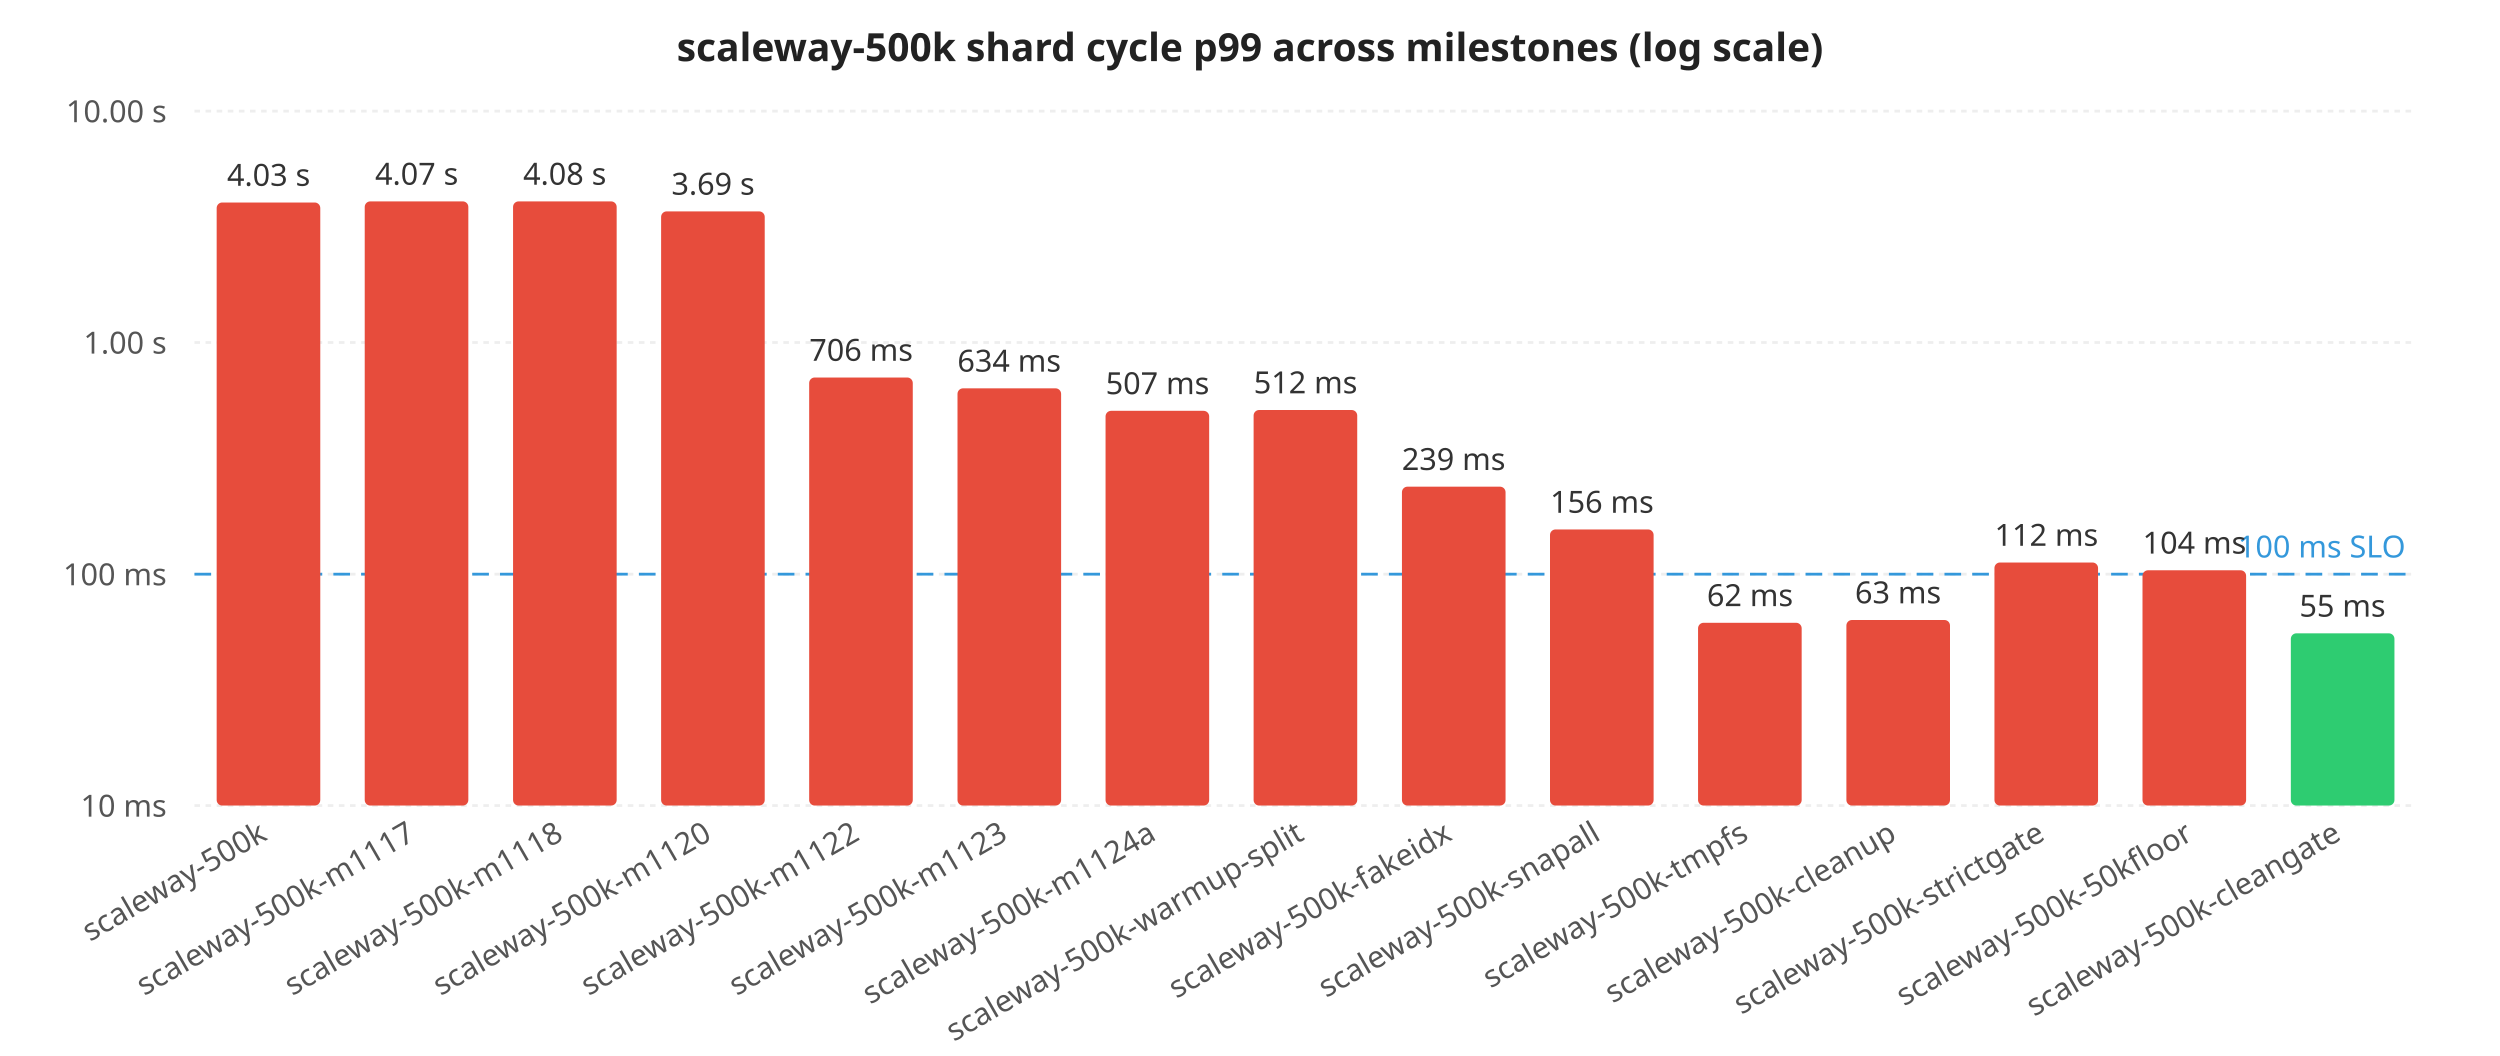
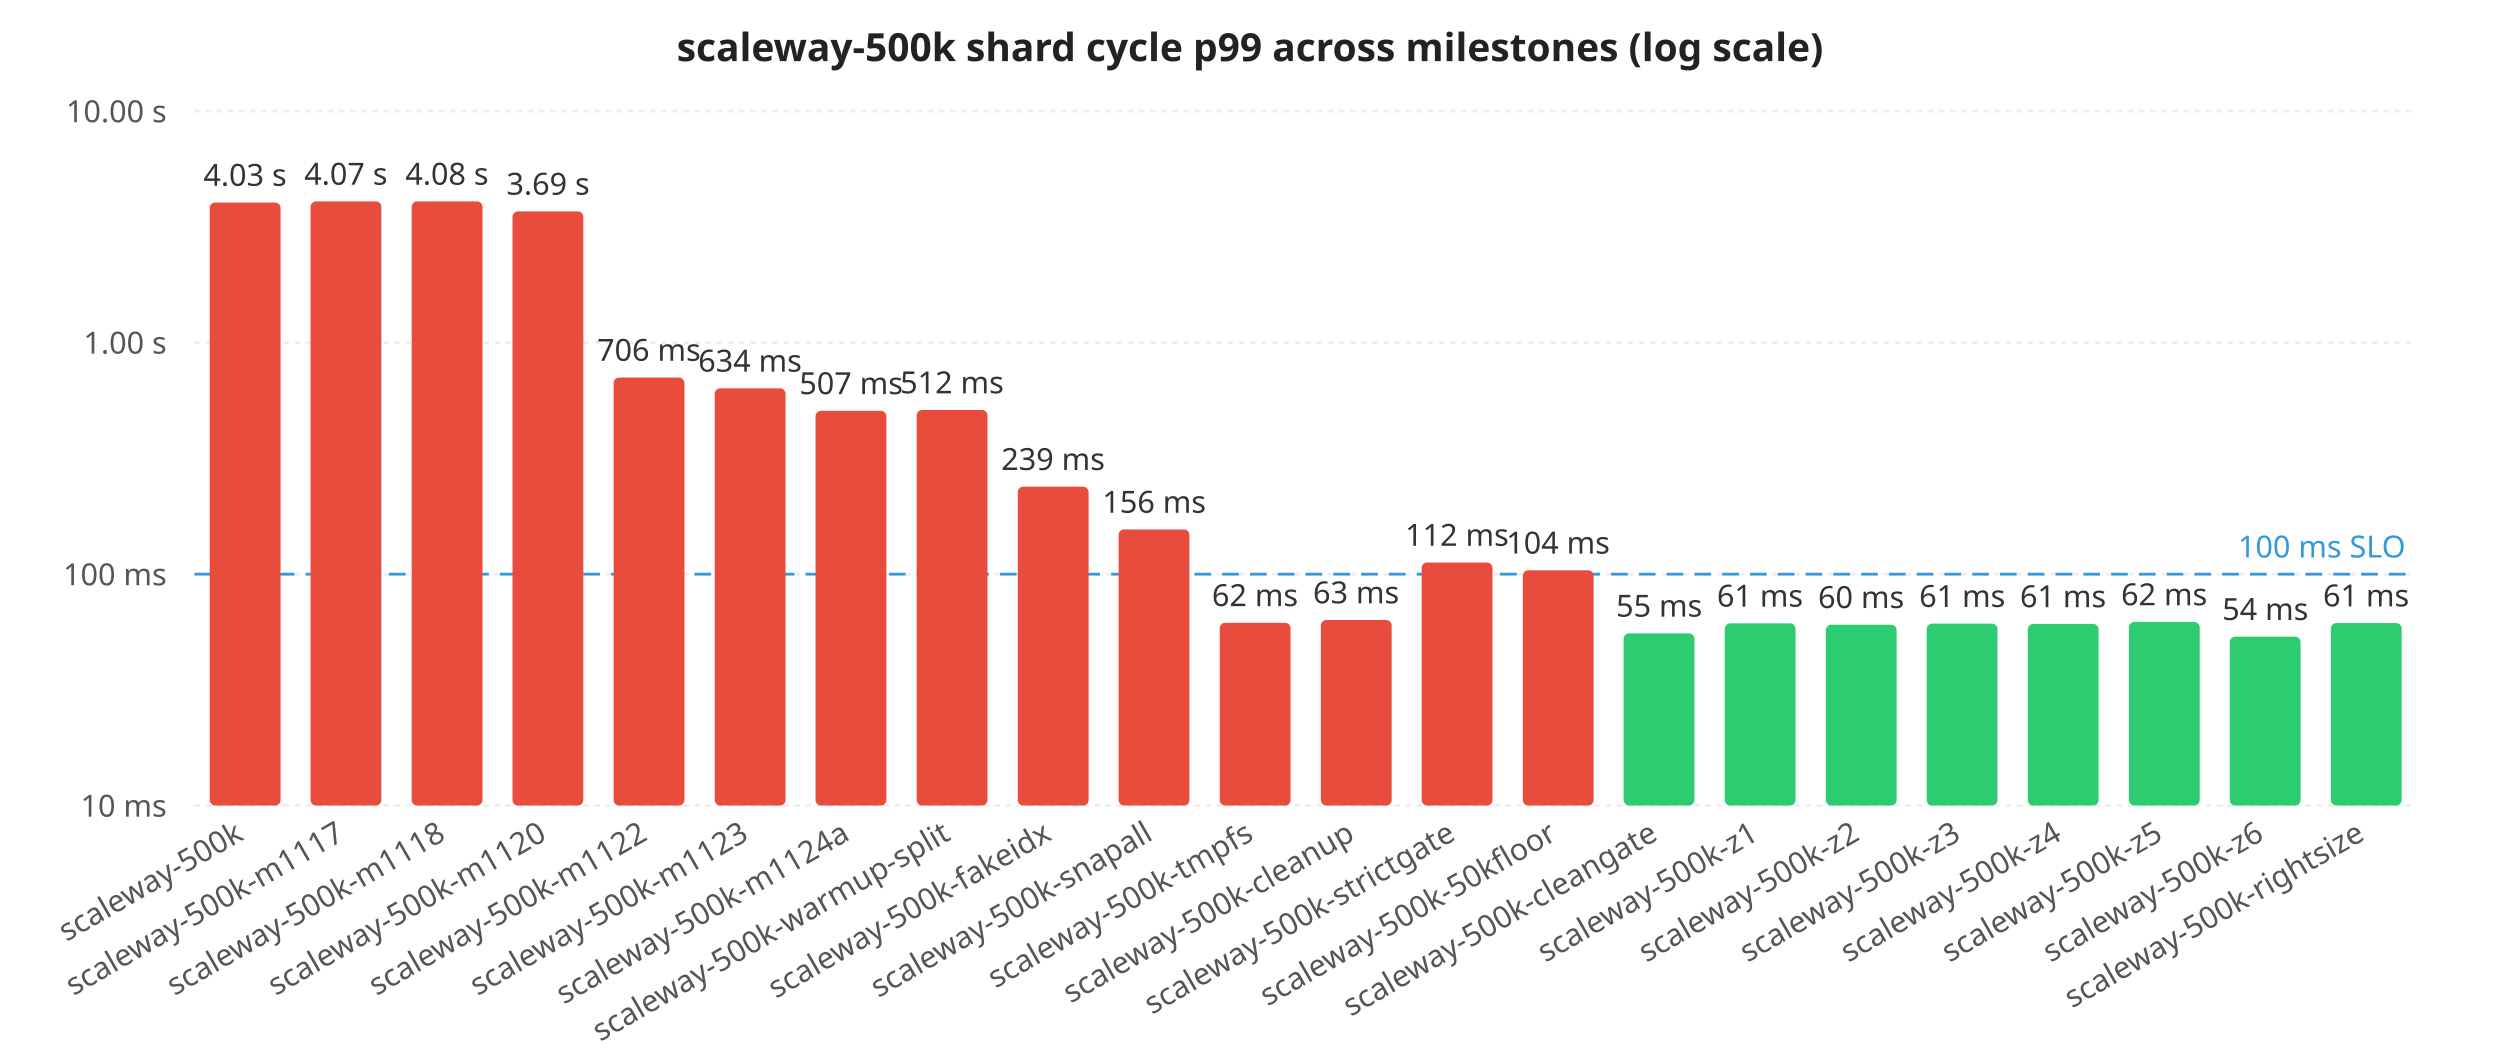
<svg xmlns="http://www.w3.org/2000/svg" viewBox="0 0 900 380" role="img" aria-label="scaleway-500k cycle p99 across milestones">
  <text x="450" y="22" text-anchor="middle" font-family="ui-sans-serif, system-ui" font-size="14" font-weight="600" fill="#222">scaleway-500k shard cycle p99 across milestones (log scale)</text>
  <g transform="translate(70,40)">
    <line x1="0" y1="250.0" x2="800" y2="250.0" stroke="#eee" stroke-dasharray="2 2" />
    <text x="-10" y="254.0" text-anchor="end" font-family="ui-sans-serif, system-ui" font-size="11" fill="#555">10 ms</text>
    <line x1="0" y1="166.7" x2="800" y2="166.7" stroke="#eee" stroke-dasharray="2 2" />
    <text x="-10" y="170.7" text-anchor="end" font-family="ui-sans-serif, system-ui" font-size="11" fill="#555">100 ms</text>
    <line x1="0" y1="83.3" x2="800" y2="83.3" stroke="#eee" stroke-dasharray="2 2" />
    <text x="-10" y="87.3" text-anchor="end" font-family="ui-sans-serif, system-ui" font-size="11" fill="#555">1.00 s</text>
    <line x1="0" y1="0.0" x2="800" y2="0.0" stroke="#eee" stroke-dasharray="2 2" />
    <text x="-10" y="4.0" text-anchor="end" font-family="ui-sans-serif, system-ui" font-size="11" fill="#555">10.00 s</text>
    <line x1="0" y1="166.7" x2="800" y2="166.7" stroke="#3498db" stroke-dasharray="6 4" />
    <text x="796" y="160.7" text-anchor="end" font-family="ui-sans-serif, system-ui" font-size="11" fill="#3498db">100 ms SLO</text>
-     <rect x="8.0" y="32.9" width="37.3" height="217.1" fill="#e74c3c" rx="2" />
-     <text x="26.7" y="26.9" text-anchor="middle" font-family="ui-sans-serif, system-ui" font-size="11" fill="#333">4.03 s</text>
-     <rect x="61.3" y="32.5" width="37.3" height="217.5" fill="#e74c3c" rx="2" />
-     <text x="80.0" y="26.5" text-anchor="middle" font-family="ui-sans-serif, system-ui" font-size="11" fill="#333">4.07 s</text>
-     <rect x="114.7" y="32.5" width="37.3" height="217.5" fill="#e74c3c" rx="2" />
-     <text x="133.3" y="26.5" text-anchor="middle" font-family="ui-sans-serif, system-ui" font-size="11" fill="#333">4.08 s</text>
-     <rect x="168.0" y="36.1" width="37.3" height="213.9" fill="#e74c3c" rx="2" />
-     <text x="186.7" y="30.1" text-anchor="middle" font-family="ui-sans-serif, system-ui" font-size="11" fill="#333">3.69 s</text>
-     <rect x="221.3" y="95.9" width="37.3" height="154.1" fill="#e74c3c" rx="2" />
-     <text x="240.0" y="89.9" text-anchor="middle" font-family="ui-sans-serif, system-ui" font-size="11" fill="#333">706 ms</text>
-     <rect x="274.7" y="99.8" width="37.3" height="150.2" fill="#e74c3c" rx="2" />
-     <text x="293.3" y="93.8" text-anchor="middle" font-family="ui-sans-serif, system-ui" font-size="11" fill="#333">634 ms</text>
-     <rect x="328.0" y="107.9" width="37.3" height="142.1" fill="#e74c3c" rx="2" />
-     <text x="346.7" y="101.9" text-anchor="middle" font-family="ui-sans-serif, system-ui" font-size="11" fill="#333">507 ms</text>
-     <rect x="381.3" y="107.6" width="37.3" height="142.4" fill="#e74c3c" rx="2" />
-     <text x="400.0" y="101.6" text-anchor="middle" font-family="ui-sans-serif, system-ui" font-size="11" fill="#333">512 ms</text>
-     <rect x="434.7" y="135.2" width="37.3" height="114.8" fill="#e74c3c" rx="2" />
-     <text x="453.3" y="129.2" text-anchor="middle" font-family="ui-sans-serif, system-ui" font-size="11" fill="#333">239 ms</text>
-     <rect x="488.0" y="150.6" width="37.3" height="99.4" fill="#e74c3c" rx="2" />
-     <text x="506.7" y="144.6" text-anchor="middle" font-family="ui-sans-serif, system-ui" font-size="11" fill="#333">156 ms</text>
-     <rect x="541.3" y="184.2" width="37.3" height="65.8" fill="#e74c3c" rx="2" />
-     <text x="560.0" y="178.2" text-anchor="middle" font-family="ui-sans-serif, system-ui" font-size="11" fill="#333">62 ms</text>
-     <rect x="594.7" y="183.2" width="37.3" height="66.8" fill="#e74c3c" rx="2" />
-     <text x="613.3" y="177.2" text-anchor="middle" font-family="ui-sans-serif, system-ui" font-size="11" fill="#333">63 ms</text>
-     <rect x="648.0" y="162.5" width="37.3" height="87.5" fill="#e74c3c" rx="2" />
-     <text x="666.7" y="156.5" text-anchor="middle" font-family="ui-sans-serif, system-ui" font-size="11" fill="#333">112 ms</text>
-     <rect x="701.3" y="165.3" width="37.3" height="84.7" fill="#e74c3c" rx="2" />
-     <text x="720.0" y="159.3" text-anchor="middle" font-family="ui-sans-serif, system-ui" font-size="11" fill="#333">104 ms</text>
-     <rect x="754.7" y="188.0" width="37.3" height="62.0" fill="#2ecc71" rx="2" />
-     <text x="773.3" y="182.0" text-anchor="middle" font-family="ui-sans-serif, system-ui" font-size="11" fill="#333">55 ms</text>
-     <text x="26.7" y="262.0" text-anchor="end" font-family="ui-sans-serif, system-ui" font-size="11" fill="#555" transform="rotate(-30 26.7 262.0)">scaleway-500k</text>
-     <text x="80.0" y="262.0" text-anchor="end" font-family="ui-sans-serif, system-ui" font-size="11" fill="#555" transform="rotate(-30 80.0 262.0)">scaleway-500k-m1117</text>
-     <text x="133.3" y="262.0" text-anchor="end" font-family="ui-sans-serif, system-ui" font-size="11" fill="#555" transform="rotate(-30 133.3 262.0)">scaleway-500k-m1118</text>
-     <text x="186.7" y="262.0" text-anchor="end" font-family="ui-sans-serif, system-ui" font-size="11" fill="#555" transform="rotate(-30 186.7 262.0)">scaleway-500k-m1120</text>
-     <text x="240.0" y="262.0" text-anchor="end" font-family="ui-sans-serif, system-ui" font-size="11" fill="#555" transform="rotate(-30 240.0 262.0)">scaleway-500k-m1122</text>
-     <text x="293.3" y="262.0" text-anchor="end" font-family="ui-sans-serif, system-ui" font-size="11" fill="#555" transform="rotate(-30 293.3 262.0)">scaleway-500k-m1123</text>
-     <text x="346.7" y="262.0" text-anchor="end" font-family="ui-sans-serif, system-ui" font-size="11" fill="#555" transform="rotate(-30 346.7 262.0)">scaleway-500k-m1124a</text>
-     <text x="400.0" y="262.0" text-anchor="end" font-family="ui-sans-serif, system-ui" font-size="11" fill="#555" transform="rotate(-30 400.0 262.0)">scaleway-500k-warmup-split</text>
-     <text x="453.3" y="262.0" text-anchor="end" font-family="ui-sans-serif, system-ui" font-size="11" fill="#555" transform="rotate(-30 453.3 262.0)">scaleway-500k-fakeidx</text>
-     <text x="506.7" y="262.0" text-anchor="end" font-family="ui-sans-serif, system-ui" font-size="11" fill="#555" transform="rotate(-30 506.7 262.0)">scaleway-500k-snapall</text>
-     <text x="560.0" y="262.0" text-anchor="end" font-family="ui-sans-serif, system-ui" font-size="11" fill="#555" transform="rotate(-30 560.0 262.0)">scaleway-500k-tmpfs</text>
-     <text x="613.3" y="262.0" text-anchor="end" font-family="ui-sans-serif, system-ui" font-size="11" fill="#555" transform="rotate(-30 613.3 262.0)">scaleway-500k-cleanup</text>
-     <text x="666.7" y="262.0" text-anchor="end" font-family="ui-sans-serif, system-ui" font-size="11" fill="#555" transform="rotate(-30 666.7 262.0)">scaleway-500k-strictgate</text>
-     <text x="720.0" y="262.0" text-anchor="end" font-family="ui-sans-serif, system-ui" font-size="11" fill="#555" transform="rotate(-30 720.0 262.0)">scaleway-500k-50kfloor</text>
-     <text x="773.3" y="262.0" text-anchor="end" font-family="ui-sans-serif, system-ui" font-size="11" fill="#555" transform="rotate(-30 773.3 262.0)">scaleway-500k-cleangate</text>
+     <rect x="5.5" y="32.9" width="25.5" height="217.1" fill="#e74c3c" rx="2" />
+     <text x="18.2" y="26.9" text-anchor="middle" font-family="ui-sans-serif, system-ui" font-size="11" fill="#333">4.03 s</text>
+     <rect x="41.8" y="32.5" width="25.5" height="217.5" fill="#e74c3c" rx="2" />
+     <text x="54.5" y="26.5" text-anchor="middle" font-family="ui-sans-serif, system-ui" font-size="11" fill="#333">4.07 s</text>
+     <rect x="78.2" y="32.5" width="25.5" height="217.5" fill="#e74c3c" rx="2" />
+     <text x="90.9" y="26.5" text-anchor="middle" font-family="ui-sans-serif, system-ui" font-size="11" fill="#333">4.08 s</text>
+     <rect x="114.5" y="36.1" width="25.5" height="213.9" fill="#e74c3c" rx="2" />
+     <text x="127.3" y="30.1" text-anchor="middle" font-family="ui-sans-serif, system-ui" font-size="11" fill="#333">3.69 s</text>
+     <rect x="150.9" y="95.9" width="25.5" height="154.1" fill="#e74c3c" rx="2" />
+     <text x="163.6" y="89.9" text-anchor="middle" font-family="ui-sans-serif, system-ui" font-size="11" fill="#333">706 ms</text>
+     <rect x="187.3" y="99.8" width="25.5" height="150.2" fill="#e74c3c" rx="2" />
+     <text x="200.0" y="93.8" text-anchor="middle" font-family="ui-sans-serif, system-ui" font-size="11" fill="#333">634 ms</text>
+     <rect x="223.6" y="107.9" width="25.5" height="142.1" fill="#e74c3c" rx="2" />
+     <text x="236.4" y="101.9" text-anchor="middle" font-family="ui-sans-serif, system-ui" font-size="11" fill="#333">507 ms</text>
+     <rect x="260.0" y="107.6" width="25.5" height="142.4" fill="#e74c3c" rx="2" />
+     <text x="272.7" y="101.6" text-anchor="middle" font-family="ui-sans-serif, system-ui" font-size="11" fill="#333">512 ms</text>
+     <rect x="296.4" y="135.2" width="25.5" height="114.8" fill="#e74c3c" rx="2" />
+     <text x="309.1" y="129.2" text-anchor="middle" font-family="ui-sans-serif, system-ui" font-size="11" fill="#333">239 ms</text>
+     <rect x="332.7" y="150.6" width="25.5" height="99.4" fill="#e74c3c" rx="2" />
+     <text x="345.5" y="144.6" text-anchor="middle" font-family="ui-sans-serif, system-ui" font-size="11" fill="#333">156 ms</text>
+     <rect x="369.1" y="184.2" width="25.5" height="65.8" fill="#e74c3c" rx="2" />
+     <text x="381.8" y="178.2" text-anchor="middle" font-family="ui-sans-serif, system-ui" font-size="11" fill="#333">62 ms</text>
+     <rect x="405.5" y="183.2" width="25.5" height="66.8" fill="#e74c3c" rx="2" />
+     <text x="418.2" y="177.2" text-anchor="middle" font-family="ui-sans-serif, system-ui" font-size="11" fill="#333">63 ms</text>
+     <rect x="441.8" y="162.5" width="25.5" height="87.5" fill="#e74c3c" rx="2" />
+     <text x="454.5" y="156.5" text-anchor="middle" font-family="ui-sans-serif, system-ui" font-size="11" fill="#333">112 ms</text>
+     <rect x="478.2" y="165.3" width="25.5" height="84.7" fill="#e74c3c" rx="2" />
+     <text x="490.9" y="159.3" text-anchor="middle" font-family="ui-sans-serif, system-ui" font-size="11" fill="#333">104 ms</text>
+     <rect x="514.5" y="188.0" width="25.5" height="62.0" fill="#2ecc71" rx="2" />
+     <text x="527.3" y="182.0" text-anchor="middle" font-family="ui-sans-serif, system-ui" font-size="11" fill="#333">55 ms</text>
+     <rect x="550.9" y="184.4" width="25.5" height="65.6" fill="#2ecc71" rx="2" />
+     <text x="563.6" y="178.4" text-anchor="middle" font-family="ui-sans-serif, system-ui" font-size="11" fill="#333">61 ms</text>
+     <rect x="587.3" y="184.9" width="25.5" height="65.1" fill="#2ecc71" rx="2" />
+     <text x="600.0" y="178.9" text-anchor="middle" font-family="ui-sans-serif, system-ui" font-size="11" fill="#333">60 ms</text>
+     <rect x="623.6" y="184.5" width="25.5" height="65.5" fill="#2ecc71" rx="2" />
+     <text x="636.4" y="178.5" text-anchor="middle" font-family="ui-sans-serif, system-ui" font-size="11" fill="#333">61 ms</text>
+     <rect x="660.0" y="184.6" width="25.5" height="65.4" fill="#2ecc71" rx="2" />
+     <text x="672.7" y="178.6" text-anchor="middle" font-family="ui-sans-serif, system-ui" font-size="11" fill="#333">61 ms</text>
+     <rect x="696.4" y="183.9" width="25.5" height="66.1" fill="#2ecc71" rx="2" />
+     <text x="709.1" y="177.9" text-anchor="middle" font-family="ui-sans-serif, system-ui" font-size="11" fill="#333">62 ms</text>
+     <rect x="732.7" y="189.2" width="25.5" height="60.8" fill="#2ecc71" rx="2" />
+     <text x="745.5" y="183.2" text-anchor="middle" font-family="ui-sans-serif, system-ui" font-size="11" fill="#333">54 ms</text>
+     <rect x="769.1" y="184.3" width="25.5" height="65.7" fill="#2ecc71" rx="2" />
+     <text x="781.8" y="178.3" text-anchor="middle" font-family="ui-sans-serif, system-ui" font-size="11" fill="#333">61 ms</text>
+     <text x="18.2" y="262.0" text-anchor="end" font-family="ui-sans-serif, system-ui" font-size="11" fill="#555" transform="rotate(-30 18.2 262.0)">scaleway-500k</text>
+     <text x="54.5" y="262.0" text-anchor="end" font-family="ui-sans-serif, system-ui" font-size="11" fill="#555" transform="rotate(-30 54.5 262.0)">scaleway-500k-m1117</text>
+     <text x="90.9" y="262.0" text-anchor="end" font-family="ui-sans-serif, system-ui" font-size="11" fill="#555" transform="rotate(-30 90.9 262.0)">scaleway-500k-m1118</text>
+     <text x="127.3" y="262.0" text-anchor="end" font-family="ui-sans-serif, system-ui" font-size="11" fill="#555" transform="rotate(-30 127.3 262.0)">scaleway-500k-m1120</text>
+     <text x="163.6" y="262.0" text-anchor="end" font-family="ui-sans-serif, system-ui" font-size="11" fill="#555" transform="rotate(-30 163.6 262.0)">scaleway-500k-m1122</text>
+     <text x="200.0" y="262.0" text-anchor="end" font-family="ui-sans-serif, system-ui" font-size="11" fill="#555" transform="rotate(-30 200.0 262.0)">scaleway-500k-m1123</text>
+     <text x="236.4" y="262.0" text-anchor="end" font-family="ui-sans-serif, system-ui" font-size="11" fill="#555" transform="rotate(-30 236.4 262.0)">scaleway-500k-m1124a</text>
+     <text x="272.7" y="262.0" text-anchor="end" font-family="ui-sans-serif, system-ui" font-size="11" fill="#555" transform="rotate(-30 272.7 262.0)">scaleway-500k-warmup-split</text>
+     <text x="309.1" y="262.0" text-anchor="end" font-family="ui-sans-serif, system-ui" font-size="11" fill="#555" transform="rotate(-30 309.1 262.0)">scaleway-500k-fakeidx</text>
+     <text x="345.5" y="262.0" text-anchor="end" font-family="ui-sans-serif, system-ui" font-size="11" fill="#555" transform="rotate(-30 345.5 262.0)">scaleway-500k-snapall</text>
+     <text x="381.8" y="262.0" text-anchor="end" font-family="ui-sans-serif, system-ui" font-size="11" fill="#555" transform="rotate(-30 381.8 262.0)">scaleway-500k-tmpfs</text>
+     <text x="418.2" y="262.0" text-anchor="end" font-family="ui-sans-serif, system-ui" font-size="11" fill="#555" transform="rotate(-30 418.2 262.0)">scaleway-500k-cleanup</text>
+     <text x="454.5" y="262.0" text-anchor="end" font-family="ui-sans-serif, system-ui" font-size="11" fill="#555" transform="rotate(-30 454.5 262.0)">scaleway-500k-strictgate</text>
+     <text x="490.9" y="262.0" text-anchor="end" font-family="ui-sans-serif, system-ui" font-size="11" fill="#555" transform="rotate(-30 490.9 262.0)">scaleway-500k-50kfloor</text>
+     <text x="527.3" y="262.0" text-anchor="end" font-family="ui-sans-serif, system-ui" font-size="11" fill="#555" transform="rotate(-30 527.3 262.0)">scaleway-500k-cleangate</text>
+     <text x="563.6" y="262.0" text-anchor="end" font-family="ui-sans-serif, system-ui" font-size="11" fill="#555" transform="rotate(-30 563.6 262.0)">scaleway-500k-z1</text>
+     <text x="600.0" y="262.0" text-anchor="end" font-family="ui-sans-serif, system-ui" font-size="11" fill="#555" transform="rotate(-30 600.0 262.0)">scaleway-500k-z2</text>
+     <text x="636.4" y="262.0" text-anchor="end" font-family="ui-sans-serif, system-ui" font-size="11" fill="#555" transform="rotate(-30 636.4 262.0)">scaleway-500k-z3</text>
+     <text x="672.7" y="262.0" text-anchor="end" font-family="ui-sans-serif, system-ui" font-size="11" fill="#555" transform="rotate(-30 672.7 262.0)">scaleway-500k-z4</text>
+     <text x="709.1" y="262.0" text-anchor="end" font-family="ui-sans-serif, system-ui" font-size="11" fill="#555" transform="rotate(-30 709.1 262.0)">scaleway-500k-z5</text>
+     <text x="745.5" y="262.0" text-anchor="end" font-family="ui-sans-serif, system-ui" font-size="11" fill="#555" transform="rotate(-30 745.5 262.0)">scaleway-500k-z6</text>
+     <text x="781.8" y="262.0" text-anchor="end" font-family="ui-sans-serif, system-ui" font-size="11" fill="#555" transform="rotate(-30 781.8 262.0)">scaleway-500k-rightsize</text>
  </g>
</svg>
